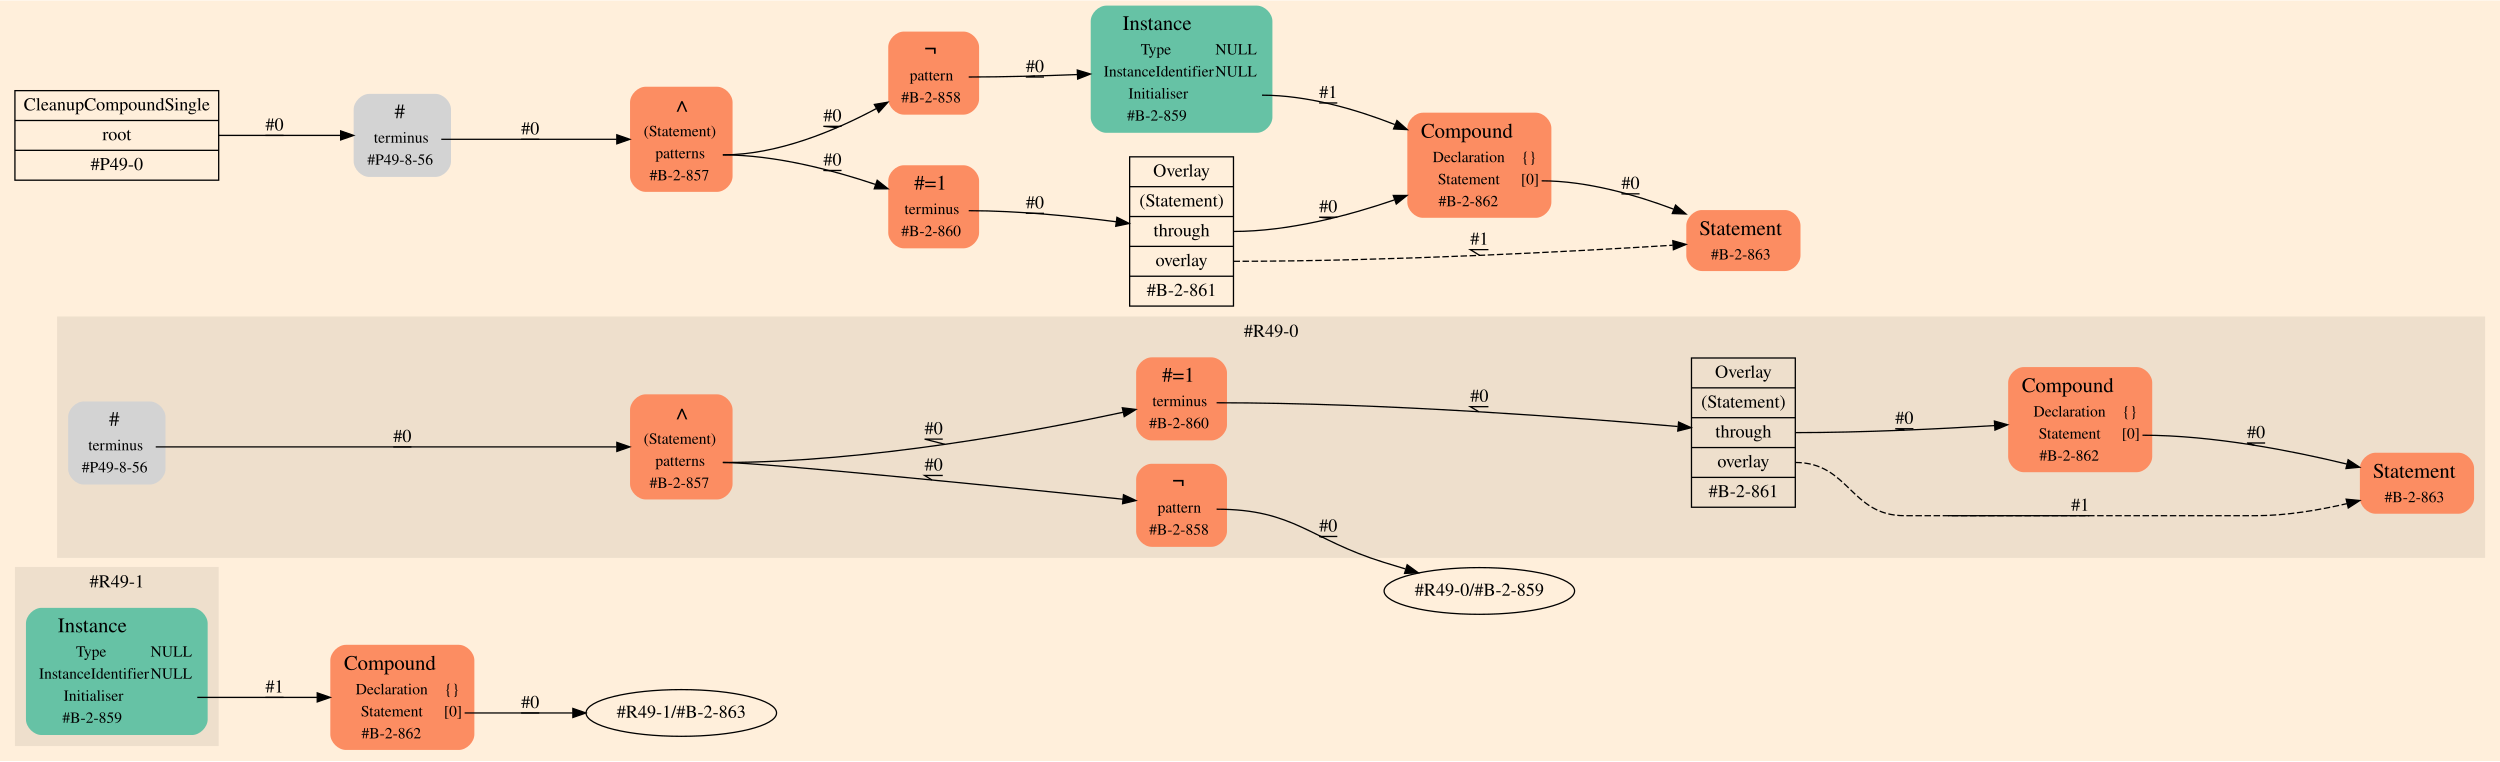
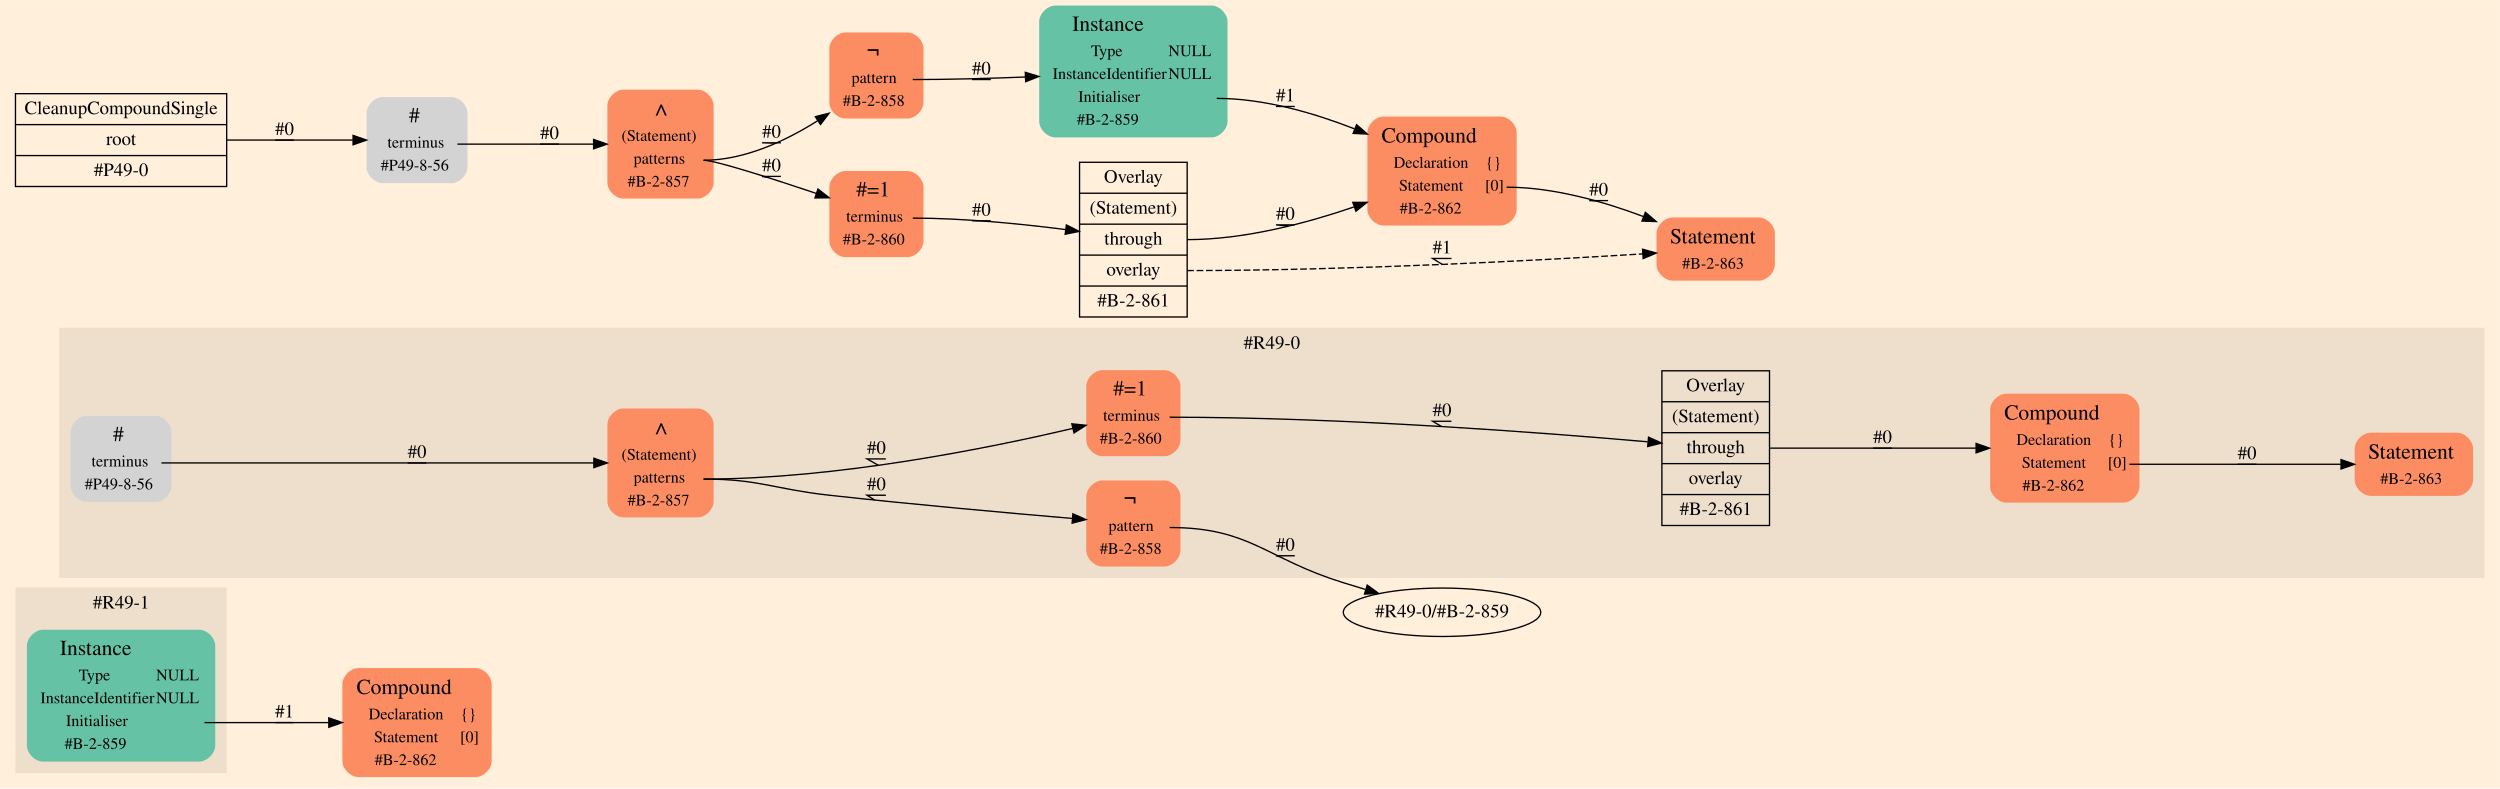
- <svg xmlns="http://www.w3.org/2000/svg" width="1008pt" height="307pt" viewBox="0.00 0.00 1008.00 306.65">
-   <g id="graph0" class="graph" transform="scale(.5233 .5233) rotate(0) translate(4 582)">
-     <polygon fill="#ffefdb" stroke="transparent" points="-4,4 -4,-582 1922.274,-582 1922.274,4 -4,4" />
+ <svg xmlns="http://www.w3.org/2000/svg" width="1008pt" height="318pt" viewBox="0.00 0.00 1008.00 317.85">
+   <g id="graph0" class="graph" transform="scale(.5424 .5424) rotate(0) translate(4 582)">
+     <polygon fill="#ffefdb" stroke="transparent" points="-4,4 -4,-582 1854.387,-582 1854.387,4 -4,4" />
    <g id="clust1" class="cluster">
      <polygon fill="#eedfcc" stroke="#eedfcc" points="8,-8 8,-145 164,-145 164,-8 8,-8" />
      <text text-anchor="middle" x="86" y="-129.8" font-family="Times,serif" font-size="14.00" fill="#000000">#R49-1</text>
    </g>
    <g id="clust2" class="cluster">
-       <polygon fill="#eedfcc" stroke="#eedfcc" points="40.5,-153 40.5,-338 1910.274,-338 1910.274,-153 40.5,-153" />
-       <text text-anchor="middle" x="975.387" y="-322.8" font-family="Times,serif" font-size="14.00" fill="#000000">#R49-0</text>
+       <polygon fill="#eedfcc" stroke="#eedfcc" points="40.5,-153 40.5,-338 1842.387,-338 1842.387,-153 40.5,-153" />
+       <text text-anchor="middle" x="941.443" y="-322.8" font-family="Times,serif" font-size="14.00" fill="#000000">#R49-0</text>
    </g>
    <g id="node1" class="node">
      <path fill="#fc8d62" stroke="transparent" d="M349.5,-85.5C349.5,-85.5 262.5,-85.5 262.5,-85.5 256.5,-85.5 250.5,-79.5 250.5,-73.5 250.5,-73.5 250.5,-16.5 250.5,-16.5 250.5,-10.5 256.5,-4.5 262.5,-4.5 262.5,-4.5 349.5,-4.5 349.5,-4.5 355.5,-4.5 361.5,-10.5 361.5,-16.5 361.5,-16.5 361.5,-73.5 361.5,-73.5 361.5,-79.5 355.5,-85.5 349.5,-85.5" />
      <text text-anchor="start" x="261" y="-66.2" font-family="Times,serif" font-size="16.00" fill="#000000">Compound</text>
      <text text-anchor="start" x="270" y="-47.4" font-family="Times,serif" font-size="12.00" fill="#000000">Declaration</text>
      <text text-anchor="start" x="338.5" y="-47.4" font-family="Times,serif" font-size="12.00" fill="#000000">{}</text>
      <text text-anchor="start" x="274" y="-30.4" font-family="Times,serif" font-size="12.00" fill="#000000">Statement</text>
      <text text-anchor="start" x="338" y="-30.4" font-family="Times,serif" font-size="12.00" fill="#000000">[0]</text>
      <text text-anchor="start" x="274.5" y="-13.4" font-family="Times,serif" font-size="12.00" fill="#000000">#B-2-862</text>
-     </g>
-     <g id="node20" class="node">
-       <ellipse fill="none" stroke="#000000" cx="520.943" cy="-33" rx="73.387" ry="18" />
-       <text text-anchor="middle" x="520.943" y="-29.3" font-family="Times,serif" font-size="14.00" fill="#000000">#R49-1/#B-2-863</text>
-     </g>
-     <g id="edge19" class="edge">
-       <path fill="none" stroke="#000000" d="M354,-33C381.113,-33 410.704,-33 437.341,-33" />
-       <polygon fill="#000000" stroke="#000000" points="437.393,-36.5 447.393,-33 437.393,-29.5 437.393,-36.5" />
-       <text text-anchor="middle" x="404.5" y="-36.8" font-family="Times,serif" font-size="14.00" fill="#000000">#0</text>
-       <polyline fill="none" stroke="#000000" points="411.5,-33 397.5,-33 404.438,-33 " />
    </g>
    <g id="node2" class="node">
      <path fill="#66c2a5" stroke="transparent" d="M144,-114C144,-114 28,-114 28,-114 22,-114 16,-108 16,-102 16,-102 16,-28 16,-28 16,-22 22,-16 28,-16 28,-16 144,-16 144,-16 150,-16 156,-22 156,-28 156,-28 156,-102 156,-102 156,-108 150,-114 144,-114" />
      <text text-anchor="start" x="40.5" y="-95.2" font-family="Times,serif" font-size="16.00" fill="#000000">Instance</text>
      <text text-anchor="start" x="54.5" y="-76.4" font-family="Times,serif" font-size="12.00" fill="#000000">Type</text>
      <text text-anchor="start" x="112" y="-76.4" font-family="Times,serif" font-size="12.00" fill="#000000">NULL</text>
      <text text-anchor="start" x="26" y="-59.4" font-family="Times,serif" font-size="12.00" fill="#000000">InstanceIdentifier</text>
      <text text-anchor="start" x="112" y="-59.4" font-family="Times,serif" font-size="12.00" fill="#000000">NULL</text>
      <text text-anchor="start" x="45" y="-42.4" font-family="Times,serif" font-size="12.00" fill="#000000">Initialiser</text>
      <text text-anchor="start" x="44" y="-25.4" font-family="Times,serif" font-size="12.00" fill="#000000">#B-2-859</text>
    </g>
-     <g id="edge20" class="edge">
+     <g id="edge18" class="edge">
      <path fill="none" stroke="#000000" d="M148,-45C178.294,-45 211.854,-45 240.226,-45" />
      <polygon fill="#000000" stroke="#000000" points="240.428,-48.5 250.428,-45 240.428,-41.5 240.428,-48.5" />
      <text text-anchor="middle" x="207.5" y="-48.8" font-family="Times,serif" font-size="14.00" fill="#000000">#1</text>
      <polyline fill="none" stroke="#000000" points="214.5,-45 200.5,-45 207.292,-45 " />
    </g>
    <g id="node3" class="node">
-       <path fill="#fc8d62" stroke="transparent" d="M548.443,-278.5C548.443,-278.5 493.443,-278.5 493.443,-278.5 487.443,-278.5 481.443,-272.5 481.443,-266.5 481.443,-266.5 481.443,-209.5 481.443,-209.5 481.443,-203.5 487.443,-197.5 493.443,-197.5 493.443,-197.5 548.443,-197.5 548.443,-197.5 554.443,-197.5 560.443,-203.5 560.443,-209.5 560.443,-209.5 560.443,-266.5 560.443,-266.5 560.443,-272.5 554.443,-278.5 548.443,-278.5" />
-       <text text-anchor="start" x="513.443" y="-259.2" font-family="Times,serif" font-size="16.00" fill="#000000">∧</text>
-       <text text-anchor="start" x="491.943" y="-240.4" font-family="Times,serif" font-size="12.00" fill="#000000">(Statement)</text>
-       <text text-anchor="start" x="500.943" y="-223.4" font-family="Times,serif" font-size="12.00" fill="#000000">patterns</text>
-       <text text-anchor="start" x="496.443" y="-206.4" font-family="Times,serif" font-size="12.00" fill="#000000">#B-2-857</text>
+       <path fill="#fc8d62" stroke="transparent" d="M514.5,-278.5C514.5,-278.5 459.5,-278.5 459.5,-278.5 453.5,-278.5 447.5,-272.5 447.5,-266.5 447.5,-266.5 447.5,-209.5 447.5,-209.5 447.5,-203.5 453.5,-197.5 459.5,-197.5 459.5,-197.5 514.5,-197.5 514.5,-197.5 520.5,-197.5 526.5,-203.5 526.5,-209.5 526.5,-209.5 526.5,-266.5 526.5,-266.5 526.5,-272.5 520.5,-278.5 514.5,-278.5" />
+       <text text-anchor="start" x="479.5" y="-259.2" font-family="Times,serif" font-size="16.00" fill="#000000">∧</text>
+       <text text-anchor="start" x="458" y="-240.4" font-family="Times,serif" font-size="12.00" fill="#000000">(Statement)</text>
+       <text text-anchor="start" x="467" y="-223.4" font-family="Times,serif" font-size="12.00" fill="#000000">patterns</text>
+       <text text-anchor="start" x="462.5" y="-206.4" font-family="Times,serif" font-size="12.00" fill="#000000">#B-2-857</text>
    </g>
    <g id="node5" class="node">
-       <path fill="#fc8d62" stroke="transparent" d="M929.387,-225C929.387,-225 883.387,-225 883.387,-225 877.387,-225 871.387,-219 871.387,-213 871.387,-213 871.387,-173 871.387,-173 871.387,-167 877.387,-161 883.387,-161 883.387,-161 929.387,-161 929.387,-161 935.387,-161 941.387,-167 941.387,-173 941.387,-173 941.387,-213 941.387,-213 941.387,-219 935.387,-225 929.387,-225" />
-       <text text-anchor="start" x="899.387" y="-206.2" font-family="Times,serif" font-size="16.00" fill="#000000">¬</text>
-       <text text-anchor="start" x="887.887" y="-187.4" font-family="Times,serif" font-size="12.00" fill="#000000">pattern</text>
-       <text text-anchor="start" x="881.387" y="-170.4" font-family="Times,serif" font-size="12.00" fill="#000000">#B-2-858</text>
+       <path fill="#fc8d62" stroke="transparent" d="M861.5,-225C861.5,-225 815.5,-225 815.5,-225 809.5,-225 803.5,-219 803.5,-213 803.5,-213 803.5,-173 803.5,-173 803.5,-167 809.5,-161 815.5,-161 815.5,-161 861.5,-161 861.5,-161 867.5,-161 873.5,-167 873.5,-173 873.5,-173 873.5,-213 873.5,-213 873.5,-219 867.5,-225 861.5,-225" />
+       <text text-anchor="start" x="831.5" y="-206.2" font-family="Times,serif" font-size="16.00" fill="#000000">¬</text>
+       <text text-anchor="start" x="820" y="-187.4" font-family="Times,serif" font-size="12.00" fill="#000000">pattern</text>
+       <text text-anchor="start" x="813.5" y="-170.4" font-family="Times,serif" font-size="12.00" fill="#000000">#B-2-858</text>
    </g>
    <g id="edge12" class="edge">
-       <path fill="none" stroke="#000000" d="M552.943,-226C583.029,-226 772.856,-206.8 861.23,-197.69" />
-       <polygon fill="#000000" stroke="#000000" points="861.646,-201.166 871.234,-196.658 860.927,-194.203 861.646,-201.166" />
-       <text text-anchor="middle" x="715.387" y="-219.8" font-family="Times,serif" font-size="14.00" fill="#000000">#0</text>
-       <polyline fill="none" stroke="#000000" points="722.387,-216 708.387,-216 714.077,-212.481 " />
+       <path fill="none" stroke="#000000" d="M519,-226C560.896,-226 570.857,-218.606 612.5,-214 674.998,-207.088 747.391,-200.634 793.061,-196.752" />
+       <polygon fill="#000000" stroke="#000000" points="793.56,-200.222 803.23,-195.893 792.971,-193.247 793.56,-200.222" />
+       <text text-anchor="middle" x="647.5" y="-217.8" font-family="Times,serif" font-size="14.00" fill="#000000">#0</text>
+       <polyline fill="none" stroke="#000000" points="654.5,-214 640.5,-214 646.176,-210.409 " />
    </g>
    <g id="node6" class="node">
-       <path fill="#fc8d62" stroke="transparent" d="M929.387,-307C929.387,-307 883.387,-307 883.387,-307 877.387,-307 871.387,-301 871.387,-295 871.387,-295 871.387,-255 871.387,-255 871.387,-249 877.387,-243 883.387,-243 883.387,-243 929.387,-243 929.387,-243 935.387,-243 941.387,-249 941.387,-255 941.387,-255 941.387,-295 941.387,-295 941.387,-301 935.387,-307 929.387,-307" />
-       <text text-anchor="start" x="891.387" y="-288.2" font-family="Times,serif" font-size="16.00" fill="#000000">#=1</text>
-       <text text-anchor="start" x="883.887" y="-269.4" font-family="Times,serif" font-size="12.00" fill="#000000">terminus</text>
-       <text text-anchor="start" x="881.387" y="-252.4" font-family="Times,serif" font-size="12.00" fill="#000000">#B-2-860</text>
+       <path fill="#fc8d62" stroke="transparent" d="M861.5,-307C861.5,-307 815.5,-307 815.5,-307 809.5,-307 803.5,-301 803.5,-295 803.5,-295 803.5,-255 803.5,-255 803.5,-249 809.5,-243 815.5,-243 815.5,-243 861.5,-243 861.5,-243 867.5,-243 873.5,-249 873.5,-255 873.5,-255 873.5,-295 873.5,-295 873.5,-301 867.5,-307 861.5,-307" />
+       <text text-anchor="start" x="823.5" y="-288.2" font-family="Times,serif" font-size="16.00" fill="#000000">#=1</text>
+       <text text-anchor="start" x="816" y="-269.4" font-family="Times,serif" font-size="12.00" fill="#000000">terminus</text>
+       <text text-anchor="start" x="813.5" y="-252.4" font-family="Times,serif" font-size="12.00" fill="#000000">#B-2-860</text>
    </g>
    <g id="edge11" class="edge">
-       <path fill="none" stroke="#000000" d="M552.943,-226C664.751,-226 794.586,-250.356 861.454,-264.724" />
-       <polygon fill="#000000" stroke="#000000" points="860.728,-268.148 871.243,-266.854 862.216,-261.308 860.728,-268.148" />
-       <text text-anchor="middle" x="715.387" y="-247.8" font-family="Times,serif" font-size="14.00" fill="#000000">#0</text>
-       <polyline fill="none" stroke="#000000" points="722.387,-244 708.387,-244 724.071,-239.977 " />
+       <path fill="none" stroke="#000000" d="M519,-226C617.874,-226 731.991,-249.211 793.534,-263.682" />
+       <polygon fill="#000000" stroke="#000000" points="792.772,-267.099 803.311,-266.013 794.395,-260.29 792.772,-267.099" />
+       <text text-anchor="middle" x="647.5" y="-244.8" font-family="Times,serif" font-size="14.00" fill="#000000">#0</text>
+       <polyline fill="none" stroke="#000000" points="654.5,-241 640.5,-241 648.934,-236.239 " />
    </g>
    <g id="node4" class="node">
      <path fill="#d3d3d3" stroke="transparent" d="M111.5,-273C111.5,-273 60.5,-273 60.5,-273 54.5,-273 48.5,-267 48.5,-261 48.5,-261 48.5,-221 48.5,-221 48.5,-215 54.5,-209 60.5,-209 60.5,-209 111.5,-209 111.5,-209 117.5,-209 123.5,-215 123.5,-221 123.5,-221 123.5,-261 123.5,-261 123.5,-267 117.5,-273 111.5,-273" />
      <text text-anchor="start" x="80" y="-254.2" font-family="Times,serif" font-size="16.00" fill="#000000">#</text>
      <text text-anchor="start" x="64" y="-235.4" font-family="Times,serif" font-size="12.00" fill="#000000">terminus</text>
      <text text-anchor="start" x="59" y="-218.4" font-family="Times,serif" font-size="12.00" fill="#000000">#P49-8-56</text>
    </g>
    <g id="edge13" class="edge">
-       <path fill="none" stroke="#000000" d="M116,-238C243.91,-238 394.548,-238 470.998,-238" />
-       <polygon fill="#000000" stroke="#000000" points="471.283,-241.5 481.283,-238 471.283,-234.5 471.283,-241.5" />
+       <path fill="none" stroke="#000000" d="M116,-238C231.107,-238 366.303,-238 437.445,-238" />
+       <polygon fill="#000000" stroke="#000000" points="437.467,-241.5 447.467,-238 437.467,-234.5 437.467,-241.5" />
      <text text-anchor="middle" x="306" y="-241.8" font-family="Times,serif" font-size="14.00" fill="#000000">#0</text>
-       <polyline fill="none" stroke="#000000" points="313,-238 299,-238 312.82,-238 " />
+       <polyline fill="none" stroke="#000000" points="313,-238 299,-238 305.824,-238 " />
    </g>
    <g id="node19" class="node">
-       <ellipse fill="none" stroke="#000000" cx="1135.83" cy="-127" rx="73.387" ry="18" />
-       <text text-anchor="middle" x="1135.83" y="-123.3" font-family="Times,serif" font-size="14.00" fill="#000000">#R49-0/#B-2-859</text>
+       <ellipse fill="none" stroke="#000000" cx="1067.944" cy="-127" rx="73.387" ry="18" />
+       <text text-anchor="middle" x="1067.944" y="-123.3" font-family="Times,serif" font-size="14.00" fill="#000000">#R49-0/#B-2-859</text>
    </g>
    <g id="edge14" class="edge">
-       <path fill="none" stroke="#000000" d="M933.387,-190C993.546,-190 1004.904,-166.743 1062.387,-149 1067.713,-147.356 1073.261,-145.661 1078.817,-143.976" />
-       <polygon fill="#000000" stroke="#000000" points="1080.219,-147.209 1088.779,-140.967 1078.195,-140.508 1080.219,-147.209" />
-       <text text-anchor="middle" x="1019.387" y="-172.8" font-family="Times,serif" font-size="14.00" fill="#000000">#0</text>
-       <polyline fill="none" stroke="#000000" points="1026.387,-169 1012.387,-169 1015.17,-168.296 " />
+       <path fill="none" stroke="#000000" d="M865.5,-190C925.659,-190 937.017,-166.743 994.5,-149 999.826,-147.356 1005.374,-145.661 1010.93,-143.976" />
+       <polygon fill="#000000" stroke="#000000" points="1012.332,-147.209 1020.893,-140.967 1010.308,-140.508 1012.332,-147.209" />
+       <text text-anchor="middle" x="951.5" y="-172.8" font-family="Times,serif" font-size="14.00" fill="#000000">#0</text>
+       <polyline fill="none" stroke="#000000" points="958.5,-169 944.5,-169 947.283,-168.296 " />
    </g>
    <g id="node9" class="node">
-       <polygon fill="#eedfcc" stroke="#000000" points="1299.274,-191.5 1299.274,-306.5 1379.274,-306.5 1379.274,-191.5 1299.274,-191.5" />
-       <text text-anchor="middle" x="1339.274" y="-291.3" font-family="Times,serif" font-size="14.00" fill="#000000">Overlay</text>
-       <polyline fill="none" stroke="#000000" points="1299.274,-283.5 1379.274,-283.5 " />
-       <text text-anchor="middle" x="1339.274" y="-268.3" font-family="Times,serif" font-size="14.00" fill="#000000">(Statement)</text>
-       <polyline fill="none" stroke="#000000" points="1299.274,-260.5 1379.274,-260.5 " />
-       <text text-anchor="middle" x="1339.274" y="-245.3" font-family="Times,serif" font-size="14.00" fill="#000000">through</text>
-       <polyline fill="none" stroke="#000000" points="1299.274,-237.5 1379.274,-237.5 " />
-       <text text-anchor="middle" x="1339.274" y="-222.3" font-family="Times,serif" font-size="14.00" fill="#000000">overlay</text>
-       <polyline fill="none" stroke="#000000" points="1299.274,-214.5 1379.274,-214.5 " />
-       <text text-anchor="middle" x="1339.274" y="-199.3" font-family="Times,serif" font-size="14.00" fill="#000000">#B-2-861</text>
+       <polygon fill="#eedfcc" stroke="#000000" points="1231.387,-191.5 1231.387,-306.5 1311.387,-306.5 1311.387,-191.5 1231.387,-191.5" />
+       <text text-anchor="middle" x="1271.387" y="-291.3" font-family="Times,serif" font-size="14.00" fill="#000000">Overlay</text>
+       <polyline fill="none" stroke="#000000" points="1231.387,-283.5 1311.387,-283.5 " />
+       <text text-anchor="middle" x="1271.387" y="-268.3" font-family="Times,serif" font-size="14.00" fill="#000000">(Statement)</text>
+       <polyline fill="none" stroke="#000000" points="1231.387,-260.5 1311.387,-260.5 " />
+       <text text-anchor="middle" x="1271.387" y="-245.3" font-family="Times,serif" font-size="14.00" fill="#000000">through</text>
+       <polyline fill="none" stroke="#000000" points="1231.387,-237.5 1311.387,-237.5 " />
+       <text text-anchor="middle" x="1271.387" y="-222.3" font-family="Times,serif" font-size="14.00" fill="#000000">overlay</text>
+       <polyline fill="none" stroke="#000000" points="1231.387,-214.5 1311.387,-214.5 " />
+       <text text-anchor="middle" x="1271.387" y="-199.3" font-family="Times,serif" font-size="14.00" fill="#000000">#B-2-861</text>
    </g>
    <g id="edge15" class="edge">
-       <path fill="none" stroke="#000000" d="M933.387,-272C1061.464,-272 1211.911,-260.443 1288.659,-253.714" />
-       <polygon fill="#000000" stroke="#000000" points="1289.338,-257.168 1298.99,-252.798 1288.72,-250.195 1289.338,-257.168" />
-       <text text-anchor="middle" x="1135.83" y="-272.8" font-family="Times,serif" font-size="14.00" fill="#000000">#0</text>
-       <polyline fill="none" stroke="#000000" points="1142.83,-269 1128.83,-269 1135.442,-265.073 " />
+       <path fill="none" stroke="#000000" d="M865.5,-272C993.577,-272 1144.024,-260.443 1220.773,-253.714" />
+       <polygon fill="#000000" stroke="#000000" points="1221.451,-257.168 1231.103,-252.798 1220.833,-250.195 1221.451,-257.168" />
+       <text text-anchor="middle" x="1067.944" y="-272.8" font-family="Times,serif" font-size="14.00" fill="#000000">#0</text>
+       <polyline fill="none" stroke="#000000" points="1074.944,-269 1060.944,-269 1067.555,-265.073 " />
    </g>
    <g id="node7" class="node">
-       <path fill="#fc8d62" stroke="transparent" d="M1890.274,-233.5C1890.274,-233.5 1826.274,-233.5 1826.274,-233.5 1820.274,-233.5 1814.274,-227.5 1814.274,-221.5 1814.274,-221.5 1814.274,-198.5 1814.274,-198.5 1814.274,-192.5 1820.274,-186.5 1826.274,-186.5 1826.274,-186.5 1890.274,-186.5 1890.274,-186.5 1896.274,-186.5 1902.274,-192.5 1902.274,-198.5 1902.274,-198.5 1902.274,-221.5 1902.274,-221.5 1902.274,-227.5 1896.274,-233.5 1890.274,-233.5" />
-       <text text-anchor="start" x="1824.274" y="-214.2" font-family="Times,serif" font-size="16.00" fill="#000000">Statement</text>
-       <text text-anchor="start" x="1833.274" y="-195.4" font-family="Times,serif" font-size="12.00" fill="#000000">#B-2-863</text>
+       <path fill="#fc8d62" stroke="transparent" d="M1822.387,-260.5C1822.387,-260.5 1758.387,-260.5 1758.387,-260.5 1752.387,-260.5 1746.387,-254.5 1746.387,-248.5 1746.387,-248.5 1746.387,-225.5 1746.387,-225.5 1746.387,-219.5 1752.387,-213.5 1758.387,-213.5 1758.387,-213.5 1822.387,-213.5 1822.387,-213.5 1828.387,-213.5 1834.387,-219.5 1834.387,-225.5 1834.387,-225.5 1834.387,-248.5 1834.387,-248.5 1834.387,-254.5 1828.387,-260.5 1822.387,-260.5" />
+       <text text-anchor="start" x="1756.387" y="-241.2" font-family="Times,serif" font-size="16.00" fill="#000000">Statement</text>
+       <text text-anchor="start" x="1765.387" y="-222.4" font-family="Times,serif" font-size="12.00" fill="#000000">#B-2-863</text>
    </g>
    <g id="node8" class="node">
-       <path fill="#fc8d62" stroke="transparent" d="M1642.274,-299.5C1642.274,-299.5 1555.274,-299.5 1555.274,-299.5 1549.274,-299.5 1543.274,-293.5 1543.274,-287.5 1543.274,-287.5 1543.274,-230.5 1543.274,-230.5 1543.274,-224.5 1549.274,-218.5 1555.274,-218.5 1555.274,-218.5 1642.274,-218.5 1642.274,-218.5 1648.274,-218.5 1654.274,-224.5 1654.274,-230.5 1654.274,-230.5 1654.274,-287.5 1654.274,-287.5 1654.274,-293.5 1648.274,-299.5 1642.274,-299.5" />
-       <text text-anchor="start" x="1553.774" y="-280.2" font-family="Times,serif" font-size="16.00" fill="#000000">Compound</text>
-       <text text-anchor="start" x="1562.774" y="-261.4" font-family="Times,serif" font-size="12.00" fill="#000000">Declaration</text>
-       <text text-anchor="start" x="1631.274" y="-261.4" font-family="Times,serif" font-size="12.00" fill="#000000">{}</text>
-       <text text-anchor="start" x="1566.774" y="-244.4" font-family="Times,serif" font-size="12.00" fill="#000000">Statement</text>
-       <text text-anchor="start" x="1630.774" y="-244.4" font-family="Times,serif" font-size="12.00" fill="#000000">[0]</text>
-       <text text-anchor="start" x="1567.274" y="-227.4" font-family="Times,serif" font-size="12.00" fill="#000000">#B-2-862</text>
+       <path fill="#fc8d62" stroke="transparent" d="M1574.387,-289.5C1574.387,-289.5 1487.387,-289.5 1487.387,-289.5 1481.387,-289.5 1475.387,-283.5 1475.387,-277.5 1475.387,-277.5 1475.387,-220.5 1475.387,-220.5 1475.387,-214.5 1481.387,-208.5 1487.387,-208.5 1487.387,-208.5 1574.387,-208.5 1574.387,-208.5 1580.387,-208.5 1586.387,-214.5 1586.387,-220.5 1586.387,-220.5 1586.387,-277.5 1586.387,-277.5 1586.387,-283.5 1580.387,-289.5 1574.387,-289.5" />
+       <text text-anchor="start" x="1485.887" y="-270.2" font-family="Times,serif" font-size="16.00" fill="#000000">Compound</text>
+       <text text-anchor="start" x="1494.887" y="-251.4" font-family="Times,serif" font-size="12.00" fill="#000000">Declaration</text>
+       <text text-anchor="start" x="1563.387" y="-251.4" font-family="Times,serif" font-size="12.00" fill="#000000">{}</text>
+       <text text-anchor="start" x="1498.887" y="-234.4" font-family="Times,serif" font-size="12.00" fill="#000000">Statement</text>
+       <text text-anchor="start" x="1562.887" y="-234.4" font-family="Times,serif" font-size="12.00" fill="#000000">[0]</text>
+       <text text-anchor="start" x="1499.387" y="-217.4" font-family="Times,serif" font-size="12.00" fill="#000000">#B-2-862</text>
    </g>
    <g id="edge16" class="edge">
-       <path fill="none" stroke="#000000" d="M1646.774,-247C1700.954,-247 1761.79,-235.073 1804.258,-224.762" />
-       <polygon fill="#000000" stroke="#000000" points="1805.241,-228.124 1814.104,-222.321 1803.556,-221.33 1805.241,-228.124" />
-       <text text-anchor="middle" x="1734.274" y="-244.8" font-family="Times,serif" font-size="14.00" fill="#000000">#0</text>
-       <polyline fill="none" stroke="#000000" points="1741.274,-241 1727.274,-241 1733.099,-239.241 " />
-     </g>
-     <g id="edge18" class="edge">
-       <path fill="none" stroke="#000000" stroke-dasharray="5,2" d="M1379.274,-226C1420.817,-226 1421.731,-185 1463.274,-185 1463.274,-185 1463.274,-185 1734.274,-185 1757.498,-185 1782.695,-189.266 1804.271,-194.274" />
-       <polygon fill="#000000" stroke="#000000" points="1803.684,-197.733 1814.228,-196.695 1805.338,-190.931 1803.684,-197.733" />
-       <text text-anchor="middle" x="1598.774" y="-188.8" font-family="Times,serif" font-size="14.00" fill="#000000">#1</text>
-       <polyline fill="none" stroke="#000000" points="1605.774,-185 1591.774,-185 1497.149,-185 " />
+       <path fill="none" stroke="#000000" d="M1578.887,-237C1632.314,-237 1693.332,-237 1736.053,-237" />
+       <polygon fill="#000000" stroke="#000000" points="1736.233,-240.5 1746.233,-237 1736.233,-233.5 1736.233,-240.5" />
+       <text text-anchor="middle" x="1666.387" y="-240.8" font-family="Times,serif" font-size="14.00" fill="#000000">#0</text>
+       <polyline fill="none" stroke="#000000" points="1673.387,-237 1659.387,-237 1666.264,-237 " />
    </g>
    <g id="edge17" class="edge">
-       <path fill="none" stroke="#000000" d="M1379.274,-249C1430.835,-249 1489.139,-251.788 1532.692,-254.419" />
-       <polygon fill="#000000" stroke="#000000" points="1532.674,-257.925 1542.871,-255.048 1533.105,-250.938 1532.674,-257.925" />
-       <text text-anchor="middle" x="1463.274" y="-255.8" font-family="Times,serif" font-size="14.00" fill="#000000">#0</text>
-       <polyline fill="none" stroke="#000000" points="1470.274,-252 1456.274,-252 1463.319,-250.894 " />
+       <path fill="none" stroke="#000000" d="M1311.387,-249C1362.895,-249 1421.201,-249 1464.769,-249" />
+       <polygon fill="#000000" stroke="#000000" points="1464.952,-252.5 1474.952,-249 1464.952,-245.5 1464.952,-252.5" />
+       <text text-anchor="middle" x="1395.387" y="-252.8" font-family="Times,serif" font-size="14.00" fill="#000000">#0</text>
+       <polyline fill="none" stroke="#000000" points="1402.387,-249 1388.387,-249 1395.388,-249 " />
    </g>
    <g id="node10" class="node">
      <polygon fill="#ffefdb" stroke="#000000" points="7.5,-443.5 7.5,-512.5 164.5,-512.5 164.5,-443.5 7.5,-443.5" />
      <text text-anchor="middle" x="86" y="-497.3" font-family="Times,serif" font-size="14.00" fill="#000000">CleanupCompoundSingle</text>
      <polyline fill="none" stroke="#000000" points="7.5,-489.5 164.5,-489.5 " />
      <text text-anchor="middle" x="86" y="-474.3" font-family="Times,serif" font-size="14.00" fill="#000000">root</text>
      <polyline fill="none" stroke="#000000" points="7.5,-466.5 164.5,-466.5 " />
      <text text-anchor="middle" x="86" y="-451.3" font-family="Times,serif" font-size="14.00" fill="#000000">#P49-0</text>
    </g>
    <g id="node11" class="node">
      <path fill="#d3d3d3" stroke="transparent" d="M331.5,-510C331.5,-510 280.5,-510 280.5,-510 274.5,-510 268.5,-504 268.5,-498 268.5,-498 268.5,-458 268.5,-458 268.5,-452 274.5,-446 280.5,-446 280.5,-446 331.5,-446 331.5,-446 337.5,-446 343.5,-452 343.5,-458 343.5,-458 343.5,-498 343.5,-498 343.5,-504 337.5,-510 331.5,-510" />
      <text text-anchor="start" x="300" y="-491.2" font-family="Times,serif" font-size="16.00" fill="#000000">#</text>
      <text text-anchor="start" x="284" y="-472.4" font-family="Times,serif" font-size="12.00" fill="#000000">terminus</text>
      <text text-anchor="start" x="279" y="-455.4" font-family="Times,serif" font-size="12.00" fill="#000000">#P49-8-56</text>
    </g>
    <g id="edge1" class="edge">
      <path fill="none" stroke="#000000" d="M164.5,-478C195.759,-478 230.902,-478 258.345,-478" />
      <polygon fill="#000000" stroke="#000000" points="258.462,-481.5 268.462,-478 258.462,-474.5 258.462,-481.5" />
      <text text-anchor="middle" x="207.5" y="-481.8" font-family="Times,serif" font-size="14.00" fill="#000000">#0</text>
      <polyline fill="none" stroke="#000000" points="214.5,-478 200.5,-478 207.548,-478 " />
    </g>
    <g id="node12" class="node">
-       <path fill="#fc8d62" stroke="transparent" d="M548.443,-515.5C548.443,-515.5 493.443,-515.5 493.443,-515.5 487.443,-515.5 481.443,-509.5 481.443,-503.5 481.443,-503.5 481.443,-446.5 481.443,-446.5 481.443,-440.5 487.443,-434.5 493.443,-434.5 493.443,-434.5 548.443,-434.5 548.443,-434.5 554.443,-434.5 560.443,-440.5 560.443,-446.5 560.443,-446.5 560.443,-503.5 560.443,-503.5 560.443,-509.5 554.443,-515.5 548.443,-515.5" />
-       <text text-anchor="start" x="513.443" y="-496.2" font-family="Times,serif" font-size="16.00" fill="#000000">∧</text>
-       <text text-anchor="start" x="491.943" y="-477.4" font-family="Times,serif" font-size="12.00" fill="#000000">(Statement)</text>
-       <text text-anchor="start" x="500.943" y="-460.4" font-family="Times,serif" font-size="12.00" fill="#000000">patterns</text>
-       <text text-anchor="start" x="496.443" y="-443.4" font-family="Times,serif" font-size="12.00" fill="#000000">#B-2-857</text>
+       <path fill="#fc8d62" stroke="transparent" d="M514.5,-515.5C514.5,-515.5 459.5,-515.5 459.5,-515.5 453.5,-515.5 447.5,-509.5 447.5,-503.5 447.5,-503.5 447.5,-446.5 447.5,-446.5 447.5,-440.5 453.5,-434.5 459.5,-434.5 459.5,-434.5 514.5,-434.5 514.5,-434.5 520.5,-434.5 526.5,-440.5 526.5,-446.5 526.5,-446.5 526.5,-503.5 526.5,-503.5 526.5,-509.5 520.5,-515.5 514.5,-515.5" />
+       <text text-anchor="start" x="479.5" y="-496.2" font-family="Times,serif" font-size="16.00" fill="#000000">∧</text>
+       <text text-anchor="start" x="458" y="-477.4" font-family="Times,serif" font-size="12.00" fill="#000000">(Statement)</text>
+       <text text-anchor="start" x="467" y="-460.4" font-family="Times,serif" font-size="12.00" fill="#000000">patterns</text>
+       <text text-anchor="start" x="462.5" y="-443.4" font-family="Times,serif" font-size="12.00" fill="#000000">#B-2-857</text>
    </g>
    <g id="edge2" class="edge">
-       <path fill="none" stroke="#000000" d="M336,-475C381.784,-475 433.944,-475 471.172,-475" />
-       <polygon fill="#000000" stroke="#000000" points="471.259,-478.5 481.259,-475 471.259,-471.5 471.259,-478.5" />
+       <path fill="none" stroke="#000000" d="M336,-475C369.769,-475 407.785,-475 437.225,-475" />
+       <polygon fill="#000000" stroke="#000000" points="437.259,-478.5 447.259,-475 437.259,-471.5 437.259,-478.5" />
      <text text-anchor="middle" x="404.5" y="-478.8" font-family="Times,serif" font-size="14.00" fill="#000000">#0</text>
-       <polyline fill="none" stroke="#000000" points="411.5,-475 397.5,-475 406.863,-475 " />
+       <polyline fill="none" stroke="#000000" points="411.5,-475 397.5,-475 404.742,-475 " />
    </g>
    <g id="node13" class="node">
-       <path fill="#fc8d62" stroke="transparent" d="M738.387,-455C738.387,-455 692.387,-455 692.387,-455 686.387,-455 680.387,-449 680.387,-443 680.387,-443 680.387,-403 680.387,-403 680.387,-397 686.387,-391 692.387,-391 692.387,-391 738.387,-391 738.387,-391 744.387,-391 750.387,-397 750.387,-403 750.387,-403 750.387,-443 750.387,-443 750.387,-449 744.387,-455 738.387,-455" />
-       <text text-anchor="start" x="700.387" y="-436.2" font-family="Times,serif" font-size="16.00" fill="#000000">#=1</text>
-       <text text-anchor="start" x="692.887" y="-417.4" font-family="Times,serif" font-size="12.00" fill="#000000">terminus</text>
-       <text text-anchor="start" x="690.387" y="-400.4" font-family="Times,serif" font-size="12.00" fill="#000000">#B-2-860</text>
+       <path fill="#fc8d62" stroke="transparent" d="M670.5,-455C670.5,-455 624.5,-455 624.5,-455 618.5,-455 612.5,-449 612.5,-443 612.5,-443 612.5,-403 612.5,-403 612.5,-397 618.5,-391 624.5,-391 624.5,-391 670.5,-391 670.5,-391 676.5,-391 682.5,-397 682.5,-403 682.5,-403 682.5,-443 682.5,-443 682.5,-449 676.5,-455 670.5,-455" />
+       <text text-anchor="start" x="632.5" y="-436.2" font-family="Times,serif" font-size="16.00" fill="#000000">#=1</text>
+       <text text-anchor="start" x="625" y="-417.4" font-family="Times,serif" font-size="12.00" fill="#000000">terminus</text>
+       <text text-anchor="start" x="622.5" y="-400.4" font-family="Times,serif" font-size="12.00" fill="#000000">#B-2-860</text>
    </g>
    <g id="edge3" class="edge">
-       <path fill="none" stroke="#000000" d="M552.943,-463C593.61,-463 638.386,-451.034 670.611,-440.192" />
-       <polygon fill="#000000" stroke="#000000" points="671.884,-443.455 680.19,-436.878 669.596,-436.84 671.884,-443.455" />
-       <text text-anchor="middle" x="637.387" y="-454.8" font-family="Times,serif" font-size="14.00" fill="#000000">#0</text>
-       <polyline fill="none" stroke="#000000" points="644.387,-451 630.387,-451 635.424,-450.765 " />
+       <path fill="none" stroke="#000000" d="M519,-463C527.639,-463 569.187,-449.649 602.734,-438.373" />
+       <polygon fill="#000000" stroke="#000000" points="604.042,-441.626 612.396,-435.11 601.801,-434.994 604.042,-441.626" />
+       <text text-anchor="middle" x="569.5" y="-454.8" font-family="Times,serif" font-size="14.00" fill="#000000">#0</text>
+       <polyline fill="none" stroke="#000000" points="576.5,-451 562.5,-451 566.563,-450.238 " />
    </g>
    <g id="node17" class="node">
-       <path fill="#fc8d62" stroke="transparent" d="M738.387,-558C738.387,-558 692.387,-558 692.387,-558 686.387,-558 680.387,-552 680.387,-546 680.387,-546 680.387,-506 680.387,-506 680.387,-500 686.387,-494 692.387,-494 692.387,-494 738.387,-494 738.387,-494 744.387,-494 750.387,-500 750.387,-506 750.387,-506 750.387,-546 750.387,-546 750.387,-552 744.387,-558 738.387,-558" />
-       <text text-anchor="start" x="708.387" y="-539.2" font-family="Times,serif" font-size="16.00" fill="#000000">¬</text>
-       <text text-anchor="start" x="696.887" y="-520.4" font-family="Times,serif" font-size="12.00" fill="#000000">pattern</text>
-       <text text-anchor="start" x="690.387" y="-503.4" font-family="Times,serif" font-size="12.00" fill="#000000">#B-2-858</text>
+       <path fill="#fc8d62" stroke="transparent" d="M670.5,-558C670.5,-558 624.5,-558 624.5,-558 618.5,-558 612.5,-552 612.5,-546 612.5,-546 612.5,-506 612.5,-506 612.5,-500 618.5,-494 624.5,-494 624.5,-494 670.5,-494 670.5,-494 676.5,-494 682.5,-500 682.5,-506 682.5,-506 682.5,-546 682.5,-546 682.5,-552 676.5,-558 670.5,-558" />
+       <text text-anchor="start" x="640.5" y="-539.2" font-family="Times,serif" font-size="16.00" fill="#000000">¬</text>
+       <text text-anchor="start" x="629" y="-520.4" font-family="Times,serif" font-size="12.00" fill="#000000">pattern</text>
+       <text text-anchor="start" x="622.5" y="-503.4" font-family="Times,serif" font-size="12.00" fill="#000000">#B-2-858</text>
    </g>
    <g id="edge4" class="edge">
-       <path fill="none" stroke="#000000" d="M552.943,-463C595.066,-463 639.428,-481.641 671.13,-498.644" />
-       <polygon fill="#000000" stroke="#000000" points="669.687,-501.845 680.134,-503.611 673.069,-495.716 669.687,-501.845" />
-       <text text-anchor="middle" x="637.387" y="-488.8" font-family="Times,serif" font-size="14.00" fill="#000000">#0</text>
-       <polyline fill="none" stroke="#000000" points="644.387,-485 630.387,-485 640.825,-483.978 " />
+       <path fill="none" stroke="#000000" d="M519,-463C549.427,-463 580.148,-477.416 603.92,-492.457" />
+       <polygon fill="#000000" stroke="#000000" points="602.072,-495.43 612.35,-498 605.918,-489.582 602.072,-495.43" />
+       <text text-anchor="middle" x="569.5" y="-479.8" font-family="Times,serif" font-size="14.00" fill="#000000">#0</text>
+       <polyline fill="none" stroke="#000000" points="576.5,-476 562.5,-476 572.654,-475.648 " />
    </g>
    <g id="node14" class="node">
-       <polygon fill="#ffefdb" stroke="#000000" points="866.387,-346.5 866.387,-461.5 946.387,-461.5 946.387,-346.5 866.387,-346.5" />
-       <text text-anchor="middle" x="906.387" y="-446.3" font-family="Times,serif" font-size="14.00" fill="#000000">Overlay</text>
-       <polyline fill="none" stroke="#000000" points="866.387,-438.5 946.387,-438.5 " />
-       <text text-anchor="middle" x="906.387" y="-423.3" font-family="Times,serif" font-size="14.00" fill="#000000">(Statement)</text>
-       <polyline fill="none" stroke="#000000" points="866.387,-415.5 946.387,-415.5 " />
-       <text text-anchor="middle" x="906.387" y="-400.3" font-family="Times,serif" font-size="14.00" fill="#000000">through</text>
-       <polyline fill="none" stroke="#000000" points="866.387,-392.5 946.387,-392.5 " />
-       <text text-anchor="middle" x="906.387" y="-377.3" font-family="Times,serif" font-size="14.00" fill="#000000">overlay</text>
-       <polyline fill="none" stroke="#000000" points="866.387,-369.5 946.387,-369.5 " />
-       <text text-anchor="middle" x="906.387" y="-354.3" font-family="Times,serif" font-size="14.00" fill="#000000">#B-2-861</text>
+       <polygon fill="#ffefdb" stroke="#000000" points="798.5,-346.5 798.5,-461.5 878.5,-461.5 878.5,-346.5 798.5,-346.5" />
+       <text text-anchor="middle" x="838.5" y="-446.3" font-family="Times,serif" font-size="14.00" fill="#000000">Overlay</text>
+       <polyline fill="none" stroke="#000000" points="798.5,-438.5 878.5,-438.5 " />
+       <text text-anchor="middle" x="838.5" y="-423.3" font-family="Times,serif" font-size="14.00" fill="#000000">(Statement)</text>
+       <polyline fill="none" stroke="#000000" points="798.5,-415.5 878.5,-415.5 " />
+       <text text-anchor="middle" x="838.5" y="-400.3" font-family="Times,serif" font-size="14.00" fill="#000000">through</text>
+       <polyline fill="none" stroke="#000000" points="798.5,-392.5 878.5,-392.5 " />
+       <text text-anchor="middle" x="838.5" y="-377.3" font-family="Times,serif" font-size="14.00" fill="#000000">overlay</text>
+       <polyline fill="none" stroke="#000000" points="798.5,-369.5 878.5,-369.5 " />
+       <text text-anchor="middle" x="838.5" y="-354.3" font-family="Times,serif" font-size="14.00" fill="#000000">#B-2-861</text>
    </g>
    <g id="edge5" class="edge">
-       <path fill="none" stroke="#000000" d="M742.387,-420C780.591,-420 823.566,-415.646 855.938,-411.48" />
-       <polygon fill="#000000" stroke="#000000" points="856.602,-414.923 866.056,-410.14 855.683,-407.984 856.602,-414.923" />
-       <text text-anchor="middle" x="793.387" y="-421.8" font-family="Times,serif" font-size="14.00" fill="#000000">#0</text>
-       <polyline fill="none" stroke="#000000" points="800.387,-418 786.387,-418 793.057,-417.949 " />
+       <path fill="none" stroke="#000000" d="M674.5,-420C712.704,-420 755.679,-415.646 788.051,-411.48" />
+       <polygon fill="#000000" stroke="#000000" points="788.715,-414.923 798.169,-410.14 787.796,-407.984 788.715,-414.923" />
+       <text text-anchor="middle" x="725.5" y="-421.8" font-family="Times,serif" font-size="14.00" fill="#000000">#0</text>
+       <polyline fill="none" stroke="#000000" points="732.5,-418 718.5,-418 725.17,-417.949 " />
    </g>
    <g id="node15" class="node">
-       <path fill="#fc8d62" stroke="transparent" d="M1179.33,-495.5C1179.33,-495.5 1092.33,-495.5 1092.33,-495.5 1086.33,-495.5 1080.33,-489.5 1080.33,-483.5 1080.33,-483.5 1080.33,-426.5 1080.33,-426.5 1080.33,-420.5 1086.33,-414.5 1092.33,-414.5 1092.33,-414.5 1179.33,-414.5 1179.33,-414.5 1185.33,-414.5 1191.33,-420.5 1191.33,-426.5 1191.33,-426.5 1191.33,-483.5 1191.33,-483.5 1191.33,-489.5 1185.33,-495.5 1179.33,-495.5" />
-       <text text-anchor="start" x="1090.83" y="-476.2" font-family="Times,serif" font-size="16.00" fill="#000000">Compound</text>
-       <text text-anchor="start" x="1099.83" y="-457.4" font-family="Times,serif" font-size="12.00" fill="#000000">Declaration</text>
-       <text text-anchor="start" x="1168.33" y="-457.4" font-family="Times,serif" font-size="12.00" fill="#000000">{}</text>
-       <text text-anchor="start" x="1103.83" y="-440.4" font-family="Times,serif" font-size="12.00" fill="#000000">Statement</text>
-       <text text-anchor="start" x="1167.83" y="-440.4" font-family="Times,serif" font-size="12.00" fill="#000000">[0]</text>
-       <text text-anchor="start" x="1104.33" y="-423.4" font-family="Times,serif" font-size="12.00" fill="#000000">#B-2-862</text>
+       <path fill="#fc8d62" stroke="transparent" d="M1111.444,-495.5C1111.444,-495.5 1024.444,-495.5 1024.444,-495.5 1018.443,-495.5 1012.443,-489.5 1012.443,-483.5 1012.443,-483.5 1012.443,-426.5 1012.443,-426.5 1012.443,-420.5 1018.443,-414.5 1024.444,-414.5 1024.444,-414.5 1111.444,-414.5 1111.444,-414.5 1117.444,-414.5 1123.444,-420.5 1123.444,-426.5 1123.444,-426.5 1123.444,-483.5 1123.444,-483.5 1123.444,-489.5 1117.444,-495.5 1111.444,-495.5" />
+       <text text-anchor="start" x="1022.943" y="-476.2" font-family="Times,serif" font-size="16.00" fill="#000000">Compound</text>
+       <text text-anchor="start" x="1031.944" y="-457.4" font-family="Times,serif" font-size="12.00" fill="#000000">Declaration</text>
+       <text text-anchor="start" x="1100.444" y="-457.4" font-family="Times,serif" font-size="12.00" fill="#000000">{}</text>
+       <text text-anchor="start" x="1035.944" y="-440.4" font-family="Times,serif" font-size="12.00" fill="#000000">Statement</text>
+       <text text-anchor="start" x="1099.944" y="-440.4" font-family="Times,serif" font-size="12.00" fill="#000000">[0]</text>
+       <text text-anchor="start" x="1036.444" y="-423.4" font-family="Times,serif" font-size="12.00" fill="#000000">#B-2-862</text>
    </g>
    <g id="edge6" class="edge">
-       <path fill="none" stroke="#000000" d="M946.387,-404C988.573,-404 1034.282,-415.938 1070.231,-428.262" />
-       <polygon fill="#000000" stroke="#000000" points="1069.506,-431.717 1080.101,-431.739 1071.832,-425.115 1069.506,-431.717" />
-       <text text-anchor="middle" x="1019.387" y="-418.8" font-family="Times,serif" font-size="14.00" fill="#000000">#0</text>
-       <polyline fill="none" stroke="#000000" points="1026.387,-415 1012.387,-415 1021.499,-413.972 " />
+       <path fill="none" stroke="#000000" d="M878.5,-404C920.686,-404 966.395,-415.938 1002.344,-428.262" />
+       <polygon fill="#000000" stroke="#000000" points="1001.619,-431.717 1012.214,-431.739 1003.945,-425.115 1001.619,-431.717" />
+       <text text-anchor="middle" x="951.5" y="-418.8" font-family="Times,serif" font-size="14.00" fill="#000000">#0</text>
+       <polyline fill="none" stroke="#000000" points="958.5,-415 944.5,-415 953.612,-413.972 " />
    </g>
    <g id="node16" class="node">
-       <path fill="#fc8d62" stroke="transparent" d="M1371.274,-420.5C1371.274,-420.5 1307.274,-420.5 1307.274,-420.5 1301.274,-420.5 1295.274,-414.5 1295.274,-408.5 1295.274,-408.5 1295.274,-385.5 1295.274,-385.5 1295.274,-379.5 1301.274,-373.5 1307.274,-373.5 1307.274,-373.5 1371.274,-373.5 1371.274,-373.5 1377.274,-373.5 1383.274,-379.5 1383.274,-385.5 1383.274,-385.5 1383.274,-408.5 1383.274,-408.5 1383.274,-414.5 1377.274,-420.5 1371.274,-420.5" />
-       <text text-anchor="start" x="1305.274" y="-401.2" font-family="Times,serif" font-size="16.00" fill="#000000">Statement</text>
-       <text text-anchor="start" x="1314.274" y="-382.4" font-family="Times,serif" font-size="12.00" fill="#000000">#B-2-863</text>
+       <path fill="#fc8d62" stroke="transparent" d="M1303.387,-420.5C1303.387,-420.5 1239.387,-420.5 1239.387,-420.5 1233.387,-420.5 1227.387,-414.5 1227.387,-408.5 1227.387,-408.5 1227.387,-385.5 1227.387,-385.5 1227.387,-379.5 1233.387,-373.5 1239.387,-373.5 1239.387,-373.5 1303.387,-373.5 1303.387,-373.5 1309.387,-373.5 1315.387,-379.5 1315.387,-385.5 1315.387,-385.5 1315.387,-408.5 1315.387,-408.5 1315.387,-414.5 1309.387,-420.5 1303.387,-420.5" />
+       <text text-anchor="start" x="1237.387" y="-401.2" font-family="Times,serif" font-size="16.00" fill="#000000">Statement</text>
+       <text text-anchor="start" x="1246.387" y="-382.4" font-family="Times,serif" font-size="12.00" fill="#000000">#B-2-863</text>
    </g>
    <g id="edge7" class="edge">
-       <path fill="none" stroke="#000000" stroke-dasharray="5,2" d="M946.387,-381C1067.332,-381 1209.046,-388.663 1284.857,-393.383" />
-       <polygon fill="#000000" stroke="#000000" points="1284.907,-396.893 1295.107,-394.028 1285.347,-389.907 1284.907,-396.893" />
-       <text text-anchor="middle" x="1135.83" y="-393.8" font-family="Times,serif" font-size="14.00" fill="#000000">#1</text>
-       <polyline fill="none" stroke="#000000" points="1142.83,-390 1128.83,-390 1136.058,-385.569 " />
+       <path fill="none" stroke="#000000" stroke-dasharray="5,2" d="M878.5,-381C999.445,-381 1141.159,-388.663 1216.97,-393.383" />
+       <polygon fill="#000000" stroke="#000000" points="1217.02,-396.893 1227.22,-394.028 1217.46,-389.907 1217.02,-396.893" />
+       <text text-anchor="middle" x="1067.944" y="-393.8" font-family="Times,serif" font-size="14.00" fill="#000000">#1</text>
+       <polyline fill="none" stroke="#000000" points="1074.944,-390 1060.944,-390 1068.171,-385.569 " />
    </g>
    <g id="edge8" class="edge">
-       <path fill="none" stroke="#000000" d="M1183.83,-443C1218.598,-443 1256.007,-432.288 1285.414,-421.203" />
-       <polygon fill="#000000" stroke="#000000" points="1287.016,-424.335 1295.064,-417.444 1284.475,-417.812 1287.016,-424.335" />
-       <text text-anchor="middle" x="1252.274" y="-436.8" font-family="Times,serif" font-size="14.00" fill="#000000">#0</text>
-       <polyline fill="none" stroke="#000000" points="1259.274,-433 1245.274,-433 1250.311,-432.751 " />
+       <path fill="none" stroke="#000000" d="M1115.944,-443C1150.711,-443 1188.12,-432.288 1217.526,-421.203" />
+       <polygon fill="#000000" stroke="#000000" points="1219.129,-424.335 1227.177,-417.444 1216.588,-417.812 1219.129,-424.335" />
+       <text text-anchor="middle" x="1184.387" y="-436.8" font-family="Times,serif" font-size="14.00" fill="#000000">#0</text>
+       <polyline fill="none" stroke="#000000" points="1191.387,-433 1177.387,-433 1182.424,-432.751 " />
    </g>
    <g id="node18" class="node">
-       <path fill="#66c2a5" stroke="transparent" d="M964.387,-578C964.387,-578 848.387,-578 848.387,-578 842.387,-578 836.387,-572 836.387,-566 836.387,-566 836.387,-492 836.387,-492 836.387,-486 842.387,-480 848.387,-480 848.387,-480 964.387,-480 964.387,-480 970.387,-480 976.387,-486 976.387,-492 976.387,-492 976.387,-566 976.387,-566 976.387,-572 970.387,-578 964.387,-578" />
-       <text text-anchor="start" x="860.887" y="-559.2" font-family="Times,serif" font-size="16.00" fill="#000000">Instance</text>
-       <text text-anchor="start" x="874.887" y="-540.4" font-family="Times,serif" font-size="12.00" fill="#000000">Type</text>
-       <text text-anchor="start" x="932.387" y="-540.4" font-family="Times,serif" font-size="12.00" fill="#000000">NULL</text>
-       <text text-anchor="start" x="846.387" y="-523.4" font-family="Times,serif" font-size="12.00" fill="#000000">InstanceIdentifier</text>
-       <text text-anchor="start" x="932.387" y="-523.4" font-family="Times,serif" font-size="12.00" fill="#000000">NULL</text>
-       <text text-anchor="start" x="865.387" y="-506.4" font-family="Times,serif" font-size="12.00" fill="#000000">Initialiser</text>
-       <text text-anchor="start" x="864.387" y="-489.4" font-family="Times,serif" font-size="12.00" fill="#000000">#B-2-859</text>
+       <path fill="#66c2a5" stroke="transparent" d="M896.5,-578C896.5,-578 780.5,-578 780.5,-578 774.5,-578 768.5,-572 768.5,-566 768.5,-566 768.5,-492 768.5,-492 768.5,-486 774.5,-480 780.5,-480 780.5,-480 896.5,-480 896.5,-480 902.5,-480 908.5,-486 908.5,-492 908.5,-492 908.5,-566 908.5,-566 908.5,-572 902.5,-578 896.5,-578" />
+       <text text-anchor="start" x="793" y="-559.2" font-family="Times,serif" font-size="16.00" fill="#000000">Instance</text>
+       <text text-anchor="start" x="807" y="-540.4" font-family="Times,serif" font-size="12.00" fill="#000000">Type</text>
+       <text text-anchor="start" x="864.5" y="-540.4" font-family="Times,serif" font-size="12.00" fill="#000000">NULL</text>
+       <text text-anchor="start" x="778.5" y="-523.4" font-family="Times,serif" font-size="12.00" fill="#000000">InstanceIdentifier</text>
+       <text text-anchor="start" x="864.5" y="-523.4" font-family="Times,serif" font-size="12.00" fill="#000000">NULL</text>
+       <text text-anchor="start" x="797.5" y="-506.4" font-family="Times,serif" font-size="12.00" fill="#000000">Initialiser</text>
+       <text text-anchor="start" x="796.5" y="-489.4" font-family="Times,serif" font-size="12.00" fill="#000000">#B-2-859</text>
    </g>
    <g id="edge9" class="edge">
-       <path fill="none" stroke="#000000" d="M742.387,-523C769.672,-523 799.493,-523.84 826.135,-524.891" />
-       <polygon fill="#000000" stroke="#000000" points="826.043,-528.39 836.178,-525.303 826.33,-521.396 826.043,-528.39" />
-       <text text-anchor="middle" x="793.387" y="-526.8" font-family="Times,serif" font-size="14.00" fill="#000000">#0</text>
-       <polyline fill="none" stroke="#000000" points="800.387,-523 786.387,-523 793.468,-523.784 " />
+       <path fill="none" stroke="#000000" d="M674.5,-523C701.785,-523 731.606,-523.84 758.248,-524.891" />
+       <polygon fill="#000000" stroke="#000000" points="758.156,-528.39 768.291,-525.303 758.443,-521.396 758.156,-528.39" />
+       <text text-anchor="middle" x="725.5" y="-526.8" font-family="Times,serif" font-size="14.00" fill="#000000">#0</text>
+       <polyline fill="none" stroke="#000000" points="732.5,-523 718.5,-523 725.581,-523.784 " />
    </g>
    <g id="edge10" class="edge">
-       <path fill="none" stroke="#000000" d="M968.387,-509C1003.252,-509 1040.316,-498.264 1070.685,-486.366" />
-       <polygon fill="#000000" stroke="#000000" points="1072.343,-489.471 1080.299,-482.475 1069.717,-482.983 1072.343,-489.471" />
-       <text text-anchor="middle" x="1019.387" y="-506.8" font-family="Times,serif" font-size="14.00" fill="#000000">#1</text>
-       <polyline fill="none" stroke="#000000" points="1026.387,-503 1012.387,-503 1017.539,-503.002 " />
+       <path fill="none" stroke="#000000" d="M900.5,-509C935.365,-509 972.429,-498.264 1002.798,-486.366" />
+       <polygon fill="#000000" stroke="#000000" points="1004.456,-489.471 1012.412,-482.475 1001.83,-482.983 1004.456,-489.471" />
+       <text text-anchor="middle" x="951.5" y="-506.8" font-family="Times,serif" font-size="14.00" fill="#000000">#1</text>
+       <polyline fill="none" stroke="#000000" points="958.5,-503 944.5,-503 949.653,-503.002 " />
    </g>
  </g>
</svg>
